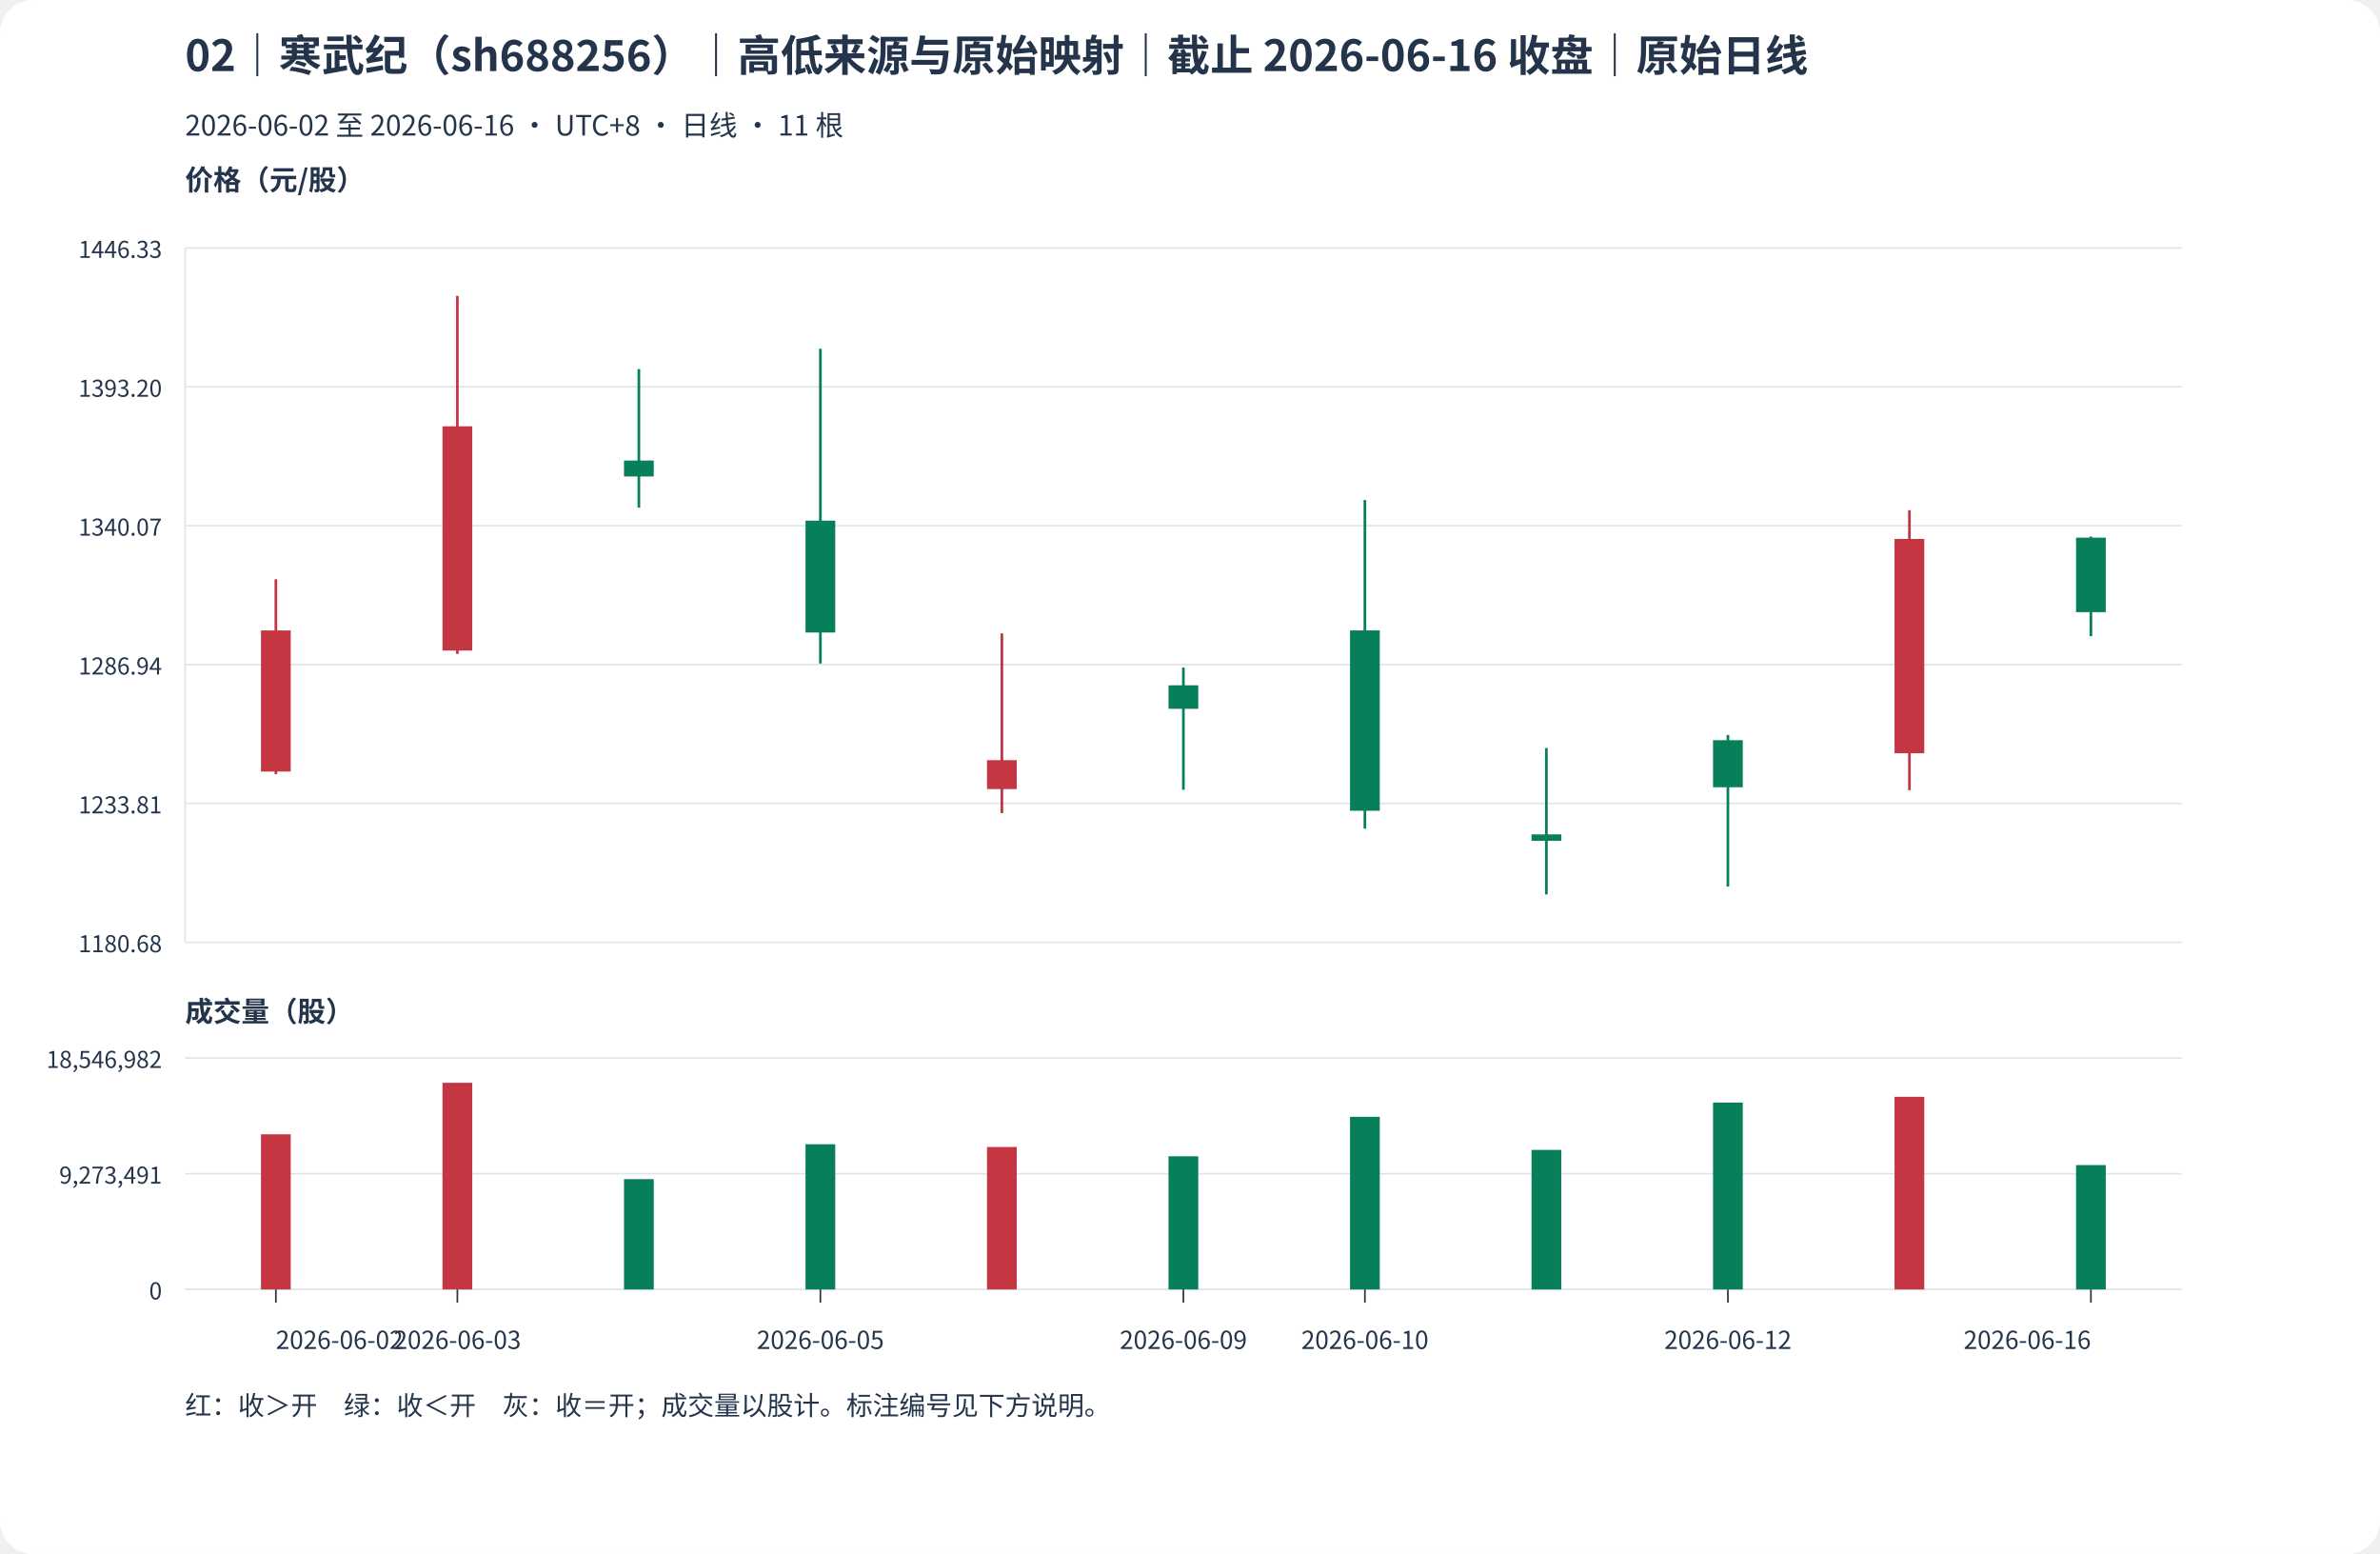
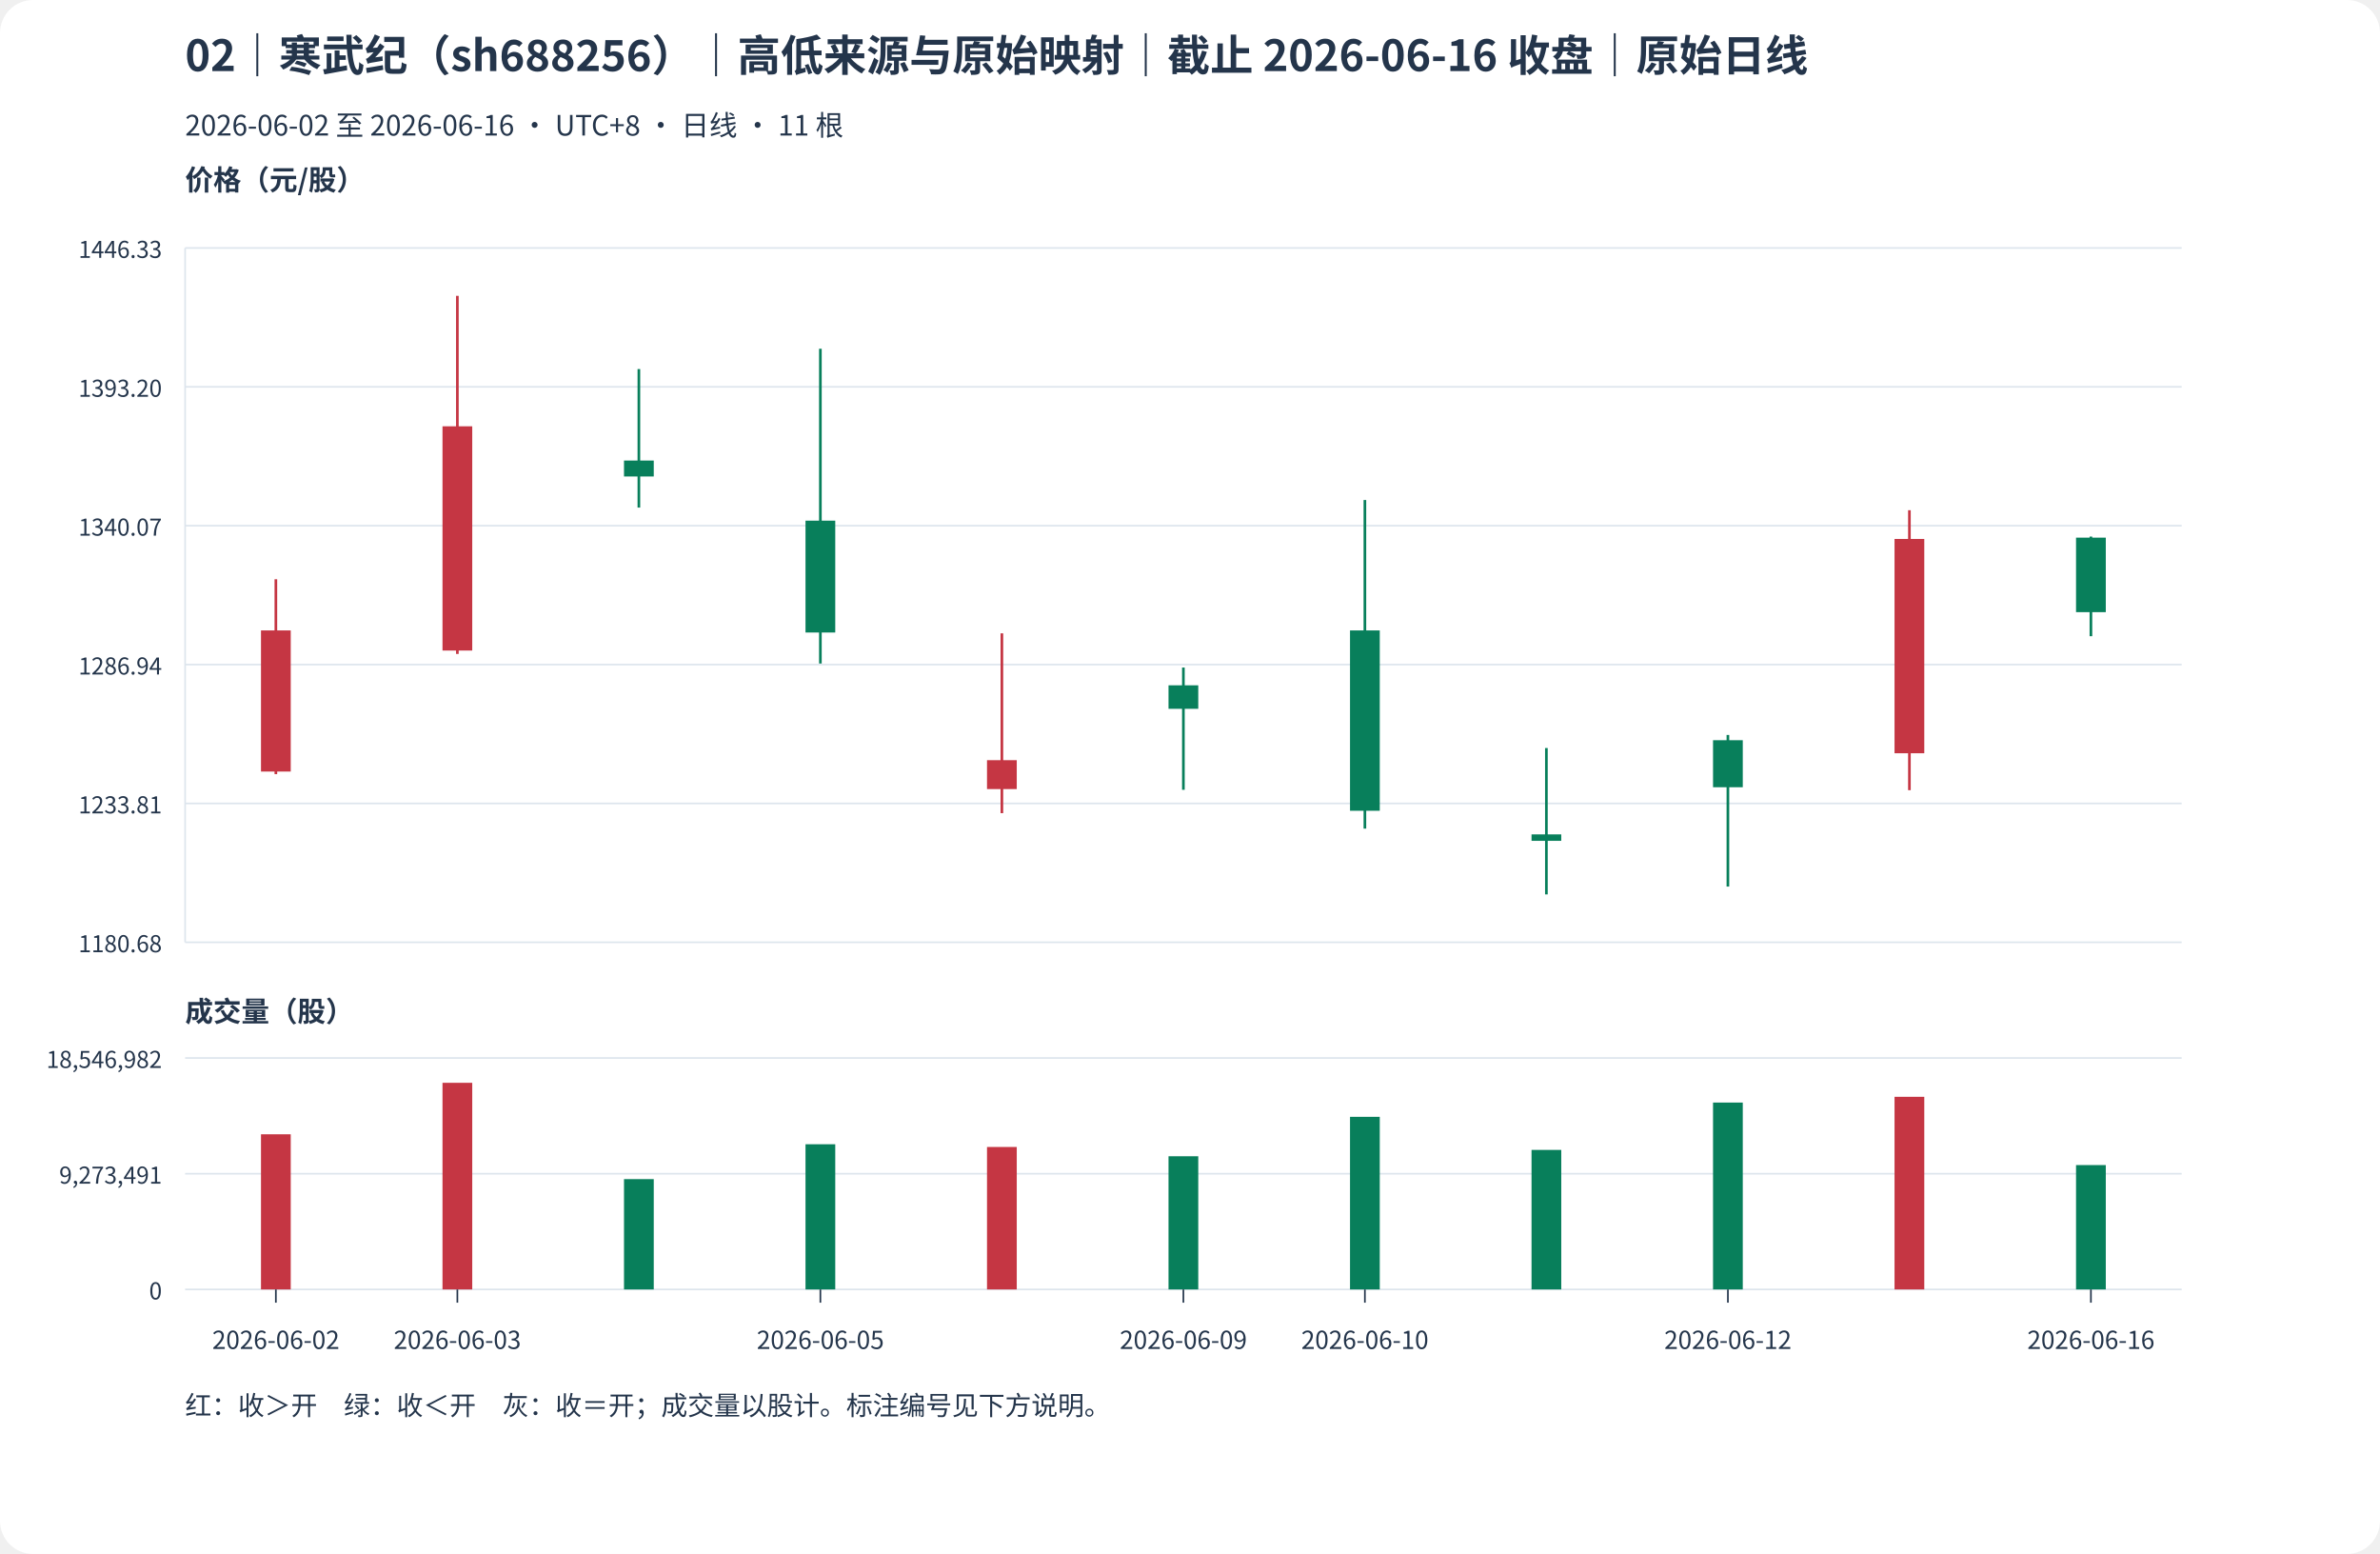
<svg xmlns="http://www.w3.org/2000/svg" viewBox="0 0 1440 940" role="img" aria-label="02｜寒武纪（sh688256）｜高低来源与原始映射｜截止 2026-06-16 收盘｜原始日线" font-family="Microsoft YaHei, PingFang SC, Noto Sans CJK SC, sans-serif" font-size="17" fill="#24354b">
  <rect width="1440" height="940" rx="20" fill="#ffffff" />
  <text x="112" y="43" font-size="26" font-weight="700">02｜寒武纪（sh688256）｜高低来源与原始映射｜截止 2026-06-16 收盘｜原始日线</text>
  <text x="112" y="82">2026-06-02 至 2026-06-16 · UTC+8 · 日线 · 11 根</text>
  <text x="112" y="115" font-weight="600">价格（元/股）</text>
  <g class="price-axis" data-min="1180.67920" data-max="1446.33080" data-top="150" data-bottom="570">
    <line x1="112" y1="570" x2="1320" y2="570" stroke="#dde5ed" />
    <text x="98" y="576" text-anchor="end" font-size="14">1180.68</text>
    <line x1="112" y1="486" x2="1320" y2="486" stroke="#dde5ed" />
    <text x="98" y="492" text-anchor="end" font-size="14">1233.81</text>
    <line x1="112" y1="402" x2="1320" y2="402" stroke="#dde5ed" />
    <text x="98" y="408" text-anchor="end" font-size="14">1286.94</text>
    <line x1="112" y1="318" x2="1320" y2="318" stroke="#dde5ed" />
    <text x="98" y="324" text-anchor="end" font-size="14">1340.07</text>
    <line x1="112" y1="234" x2="1320" y2="234" stroke="#dde5ed" />
    <text x="98" y="240" text-anchor="end" font-size="14">1393.20</text>
    <line x1="112" y1="150" x2="1320" y2="150" stroke="#dde5ed" />
    <text x="98" y="156" text-anchor="end" font-size="14">1446.33</text>
    <line x1="112" y1="150" x2="112" y2="570" stroke="#dde5ed" />
  </g>
  <text x="112" y="618" font-weight="600">成交量（股）</text>
  <g class="volume-axis" data-min="0" data-max="18546981.60" data-top="640" data-bottom="780">
    <line x1="112" y1="780" x2="1320" y2="780" stroke="#dde5ed" />
    <text x="98" y="786" text-anchor="end" font-size="14">0</text>
    <line x1="112" y1="710" x2="1320" y2="710" stroke="#dde5ed" />
    <text x="98" y="716" text-anchor="end" font-size="14">9,273,491</text>
    <line x1="112" y1="640" x2="1320" y2="640" stroke="#dde5ed" />
    <text x="98" y="646" text-anchor="end" font-size="14">18,546,982</text>
  </g>
  <g class="candle" data-date="2026-06-02">
    <line x1="166.909" y1="350.395" x2="166.909" y2="468.308" stroke="#c53643" class="wick" stroke-width="1.6" />
    <rect class="body" x="157.909" y="381.352" width="18" height="85.375" fill="#c53643" />
  </g>
  <rect class="volume-bar" data-date="2026-06-02" x="157.909" y="686.144" width="18" height="93.856" fill="#c53643" />
  <g class="candle" data-date="2026-06-03">
    <line x1="276.727" y1="178.966" x2="276.727" y2="395.581" stroke="#c53643" class="wick" stroke-width="1.6" />
    <rect class="body" x="267.727" y="257.874" width="18" height="135.651" fill="#c53643" />
  </g>
  <rect class="volume-bar" data-date="2026-06-03" x="267.727" y="655" width="18" height="125" fill="#c53643" />
  <g class="candle" data-date="2026-06-04">
    <line x1="386.545" y1="223.25" x2="386.545" y2="307.044" stroke="#087f5b" class="wick" stroke-width="1.6" />
    <rect class="body" x="377.545" y="278.585" width="18" height="9.644" fill="#087f5b" />
  </g>
  <rect class="volume-bar" data-date="2026-06-04" x="377.545" y="713.26" width="18" height="66.74" fill="#087f5b" />
  <g class="candle" data-date="2026-06-05">
    <line x1="496.364" y1="210.965" x2="496.364" y2="401.367" stroke="#087f5b" class="wick" stroke-width="1.6" />
    <rect class="body" x="487.364" y="314.949" width="18" height="67.668" fill="#087f5b" />
  </g>
  <rect class="volume-bar" data-date="2026-06-05" x="487.364" y="692.171" width="18" height="87.829" fill="#087f5b" />
  <g class="candle" data-date="2026-06-08">
    <line x1="606.182" y1="383.122" x2="606.182" y2="491.896" stroke="#c53643" class="wick" stroke-width="1.6" />
    <rect class="body" x="597.182" y="459.833" width="18" height="17.486" fill="#c53643" />
  </g>
  <rect class="volume-bar" data-date="2026-06-08" x="597.182" y="693.82" width="18" height="86.18" fill="#c53643" />
  <g class="candle" data-date="2026-06-09">
    <line x1="716" y1="403.802" x2="716" y2="477.762" stroke="#087f5b" class="wick" stroke-width="1.6" />
    <rect class="body" x="707" y="414.553" width="18" height="14.213" fill="#087f5b" />
  </g>
  <rect class="volume-bar" data-date="2026-06-09" x="707" y="699.435" width="18" height="80.565" fill="#087f5b" />
  <g class="candle" data-date="2026-06-10">
    <line x1="825.818" y1="302.459" x2="825.818" y2="501.24" stroke="#087f5b" class="wick" stroke-width="1.6" />
    <rect class="body" x="816.818" y="381.352" width="18" height="109.09" fill="#087f5b" />
  </g>
  <rect class="volume-bar" data-date="2026-06-10" x="816.818" y="675.585" width="18" height="104.415" fill="#087f5b" />
  <g class="candle" data-date="2026-06-11">
    <line x1="935.636" y1="452.497" x2="935.636" y2="541.034" stroke="#087f5b" class="wick" stroke-width="1.6" />
    <rect class="body" x="926.636" y="504.734" width="18" height="3.889" fill="#087f5b" />
  </g>
  <rect class="volume-bar" data-date="2026-06-11" x="926.636" y="695.594" width="18" height="84.406" fill="#087f5b" />
  <g class="candle" data-date="2026-06-12">
    <line x1="1045.455" y1="444.592" x2="1045.455" y2="536.291" stroke="#087f5b" class="wick" stroke-width="1.6" />
    <rect class="body" x="1036.455" y="447.754" width="18" height="28.458" fill="#087f5b" />
  </g>
  <rect class="volume-bar" data-date="2026-06-12" x="1036.455" y="666.951" width="18" height="113.049" fill="#087f5b" />
  <g class="candle" data-date="2026-06-15">
    <line x1="1155.273" y1="308.641" x2="1155.273" y2="477.983" stroke="#c53643" class="wick" stroke-width="1.6" />
    <rect class="body" x="1146.273" y="326.016" width="18" height="129.643" fill="#c53643" />
  </g>
  <rect class="volume-bar" data-date="2026-06-15" x="1146.273" y="663.473" width="18" height="116.527" fill="#c53643" />
  <g class="candle" data-date="2026-06-16">
    <line x1="1265.091" y1="324.577" x2="1265.091" y2="384.846" stroke="#087f5b" class="wick" stroke-width="1.6" />
    <rect class="body" x="1256.091" y="325.226" width="18" height="45.075" fill="#087f5b" />
  </g>
  <rect class="volume-bar" data-date="2026-06-16" x="1256.091" y="704.764" width="18" height="75.236" fill="#087f5b" />
  <line x1="166.909" y1="780" x2="166.909" y2="788" stroke="#24354b" />
-   <text x="166.909" y="816" text-anchor="start" font-size="15">2026-06-02</text>
+   <text x="166.909" y="816" text-anchor="middle" font-size="15">2026-06-02</text>
  <line x1="276.727" y1="780" x2="276.727" y2="788" stroke="#24354b" />
  <text x="276.727" y="816" text-anchor="middle" font-size="15">2026-06-03</text>
  <line x1="496.364" y1="780" x2="496.364" y2="788" stroke="#24354b" />
  <text x="496.364" y="816" text-anchor="middle" font-size="15">2026-06-05</text>
  <line x1="716" y1="780" x2="716" y2="788" stroke="#24354b" />
  <text x="716" y="816" text-anchor="middle" font-size="15">2026-06-09</text>
  <line x1="825.818" y1="780" x2="825.818" y2="788" stroke="#24354b" />
  <text x="825.818" y="816" text-anchor="middle" font-size="15">2026-06-10</text>
  <line x1="1045.455" y1="780" x2="1045.455" y2="788" stroke="#24354b" />
  <text x="1045.455" y="816" text-anchor="middle" font-size="15">2026-06-12</text>
  <line x1="1265.091" y1="780" x2="1265.091" y2="788" stroke="#24354b" />
-   <text x="1265.091" y="816" text-anchor="end" font-size="15">2026-06-16</text>
+   <text x="1265.091" y="816" text-anchor="middle" font-size="15">2026-06-16</text>
  <text x="112" y="856" font-size="16">红：收＞开　绿：收＜开　灰：收＝开；成交量以股计。标注编号见下方说明。</text>
</svg>
